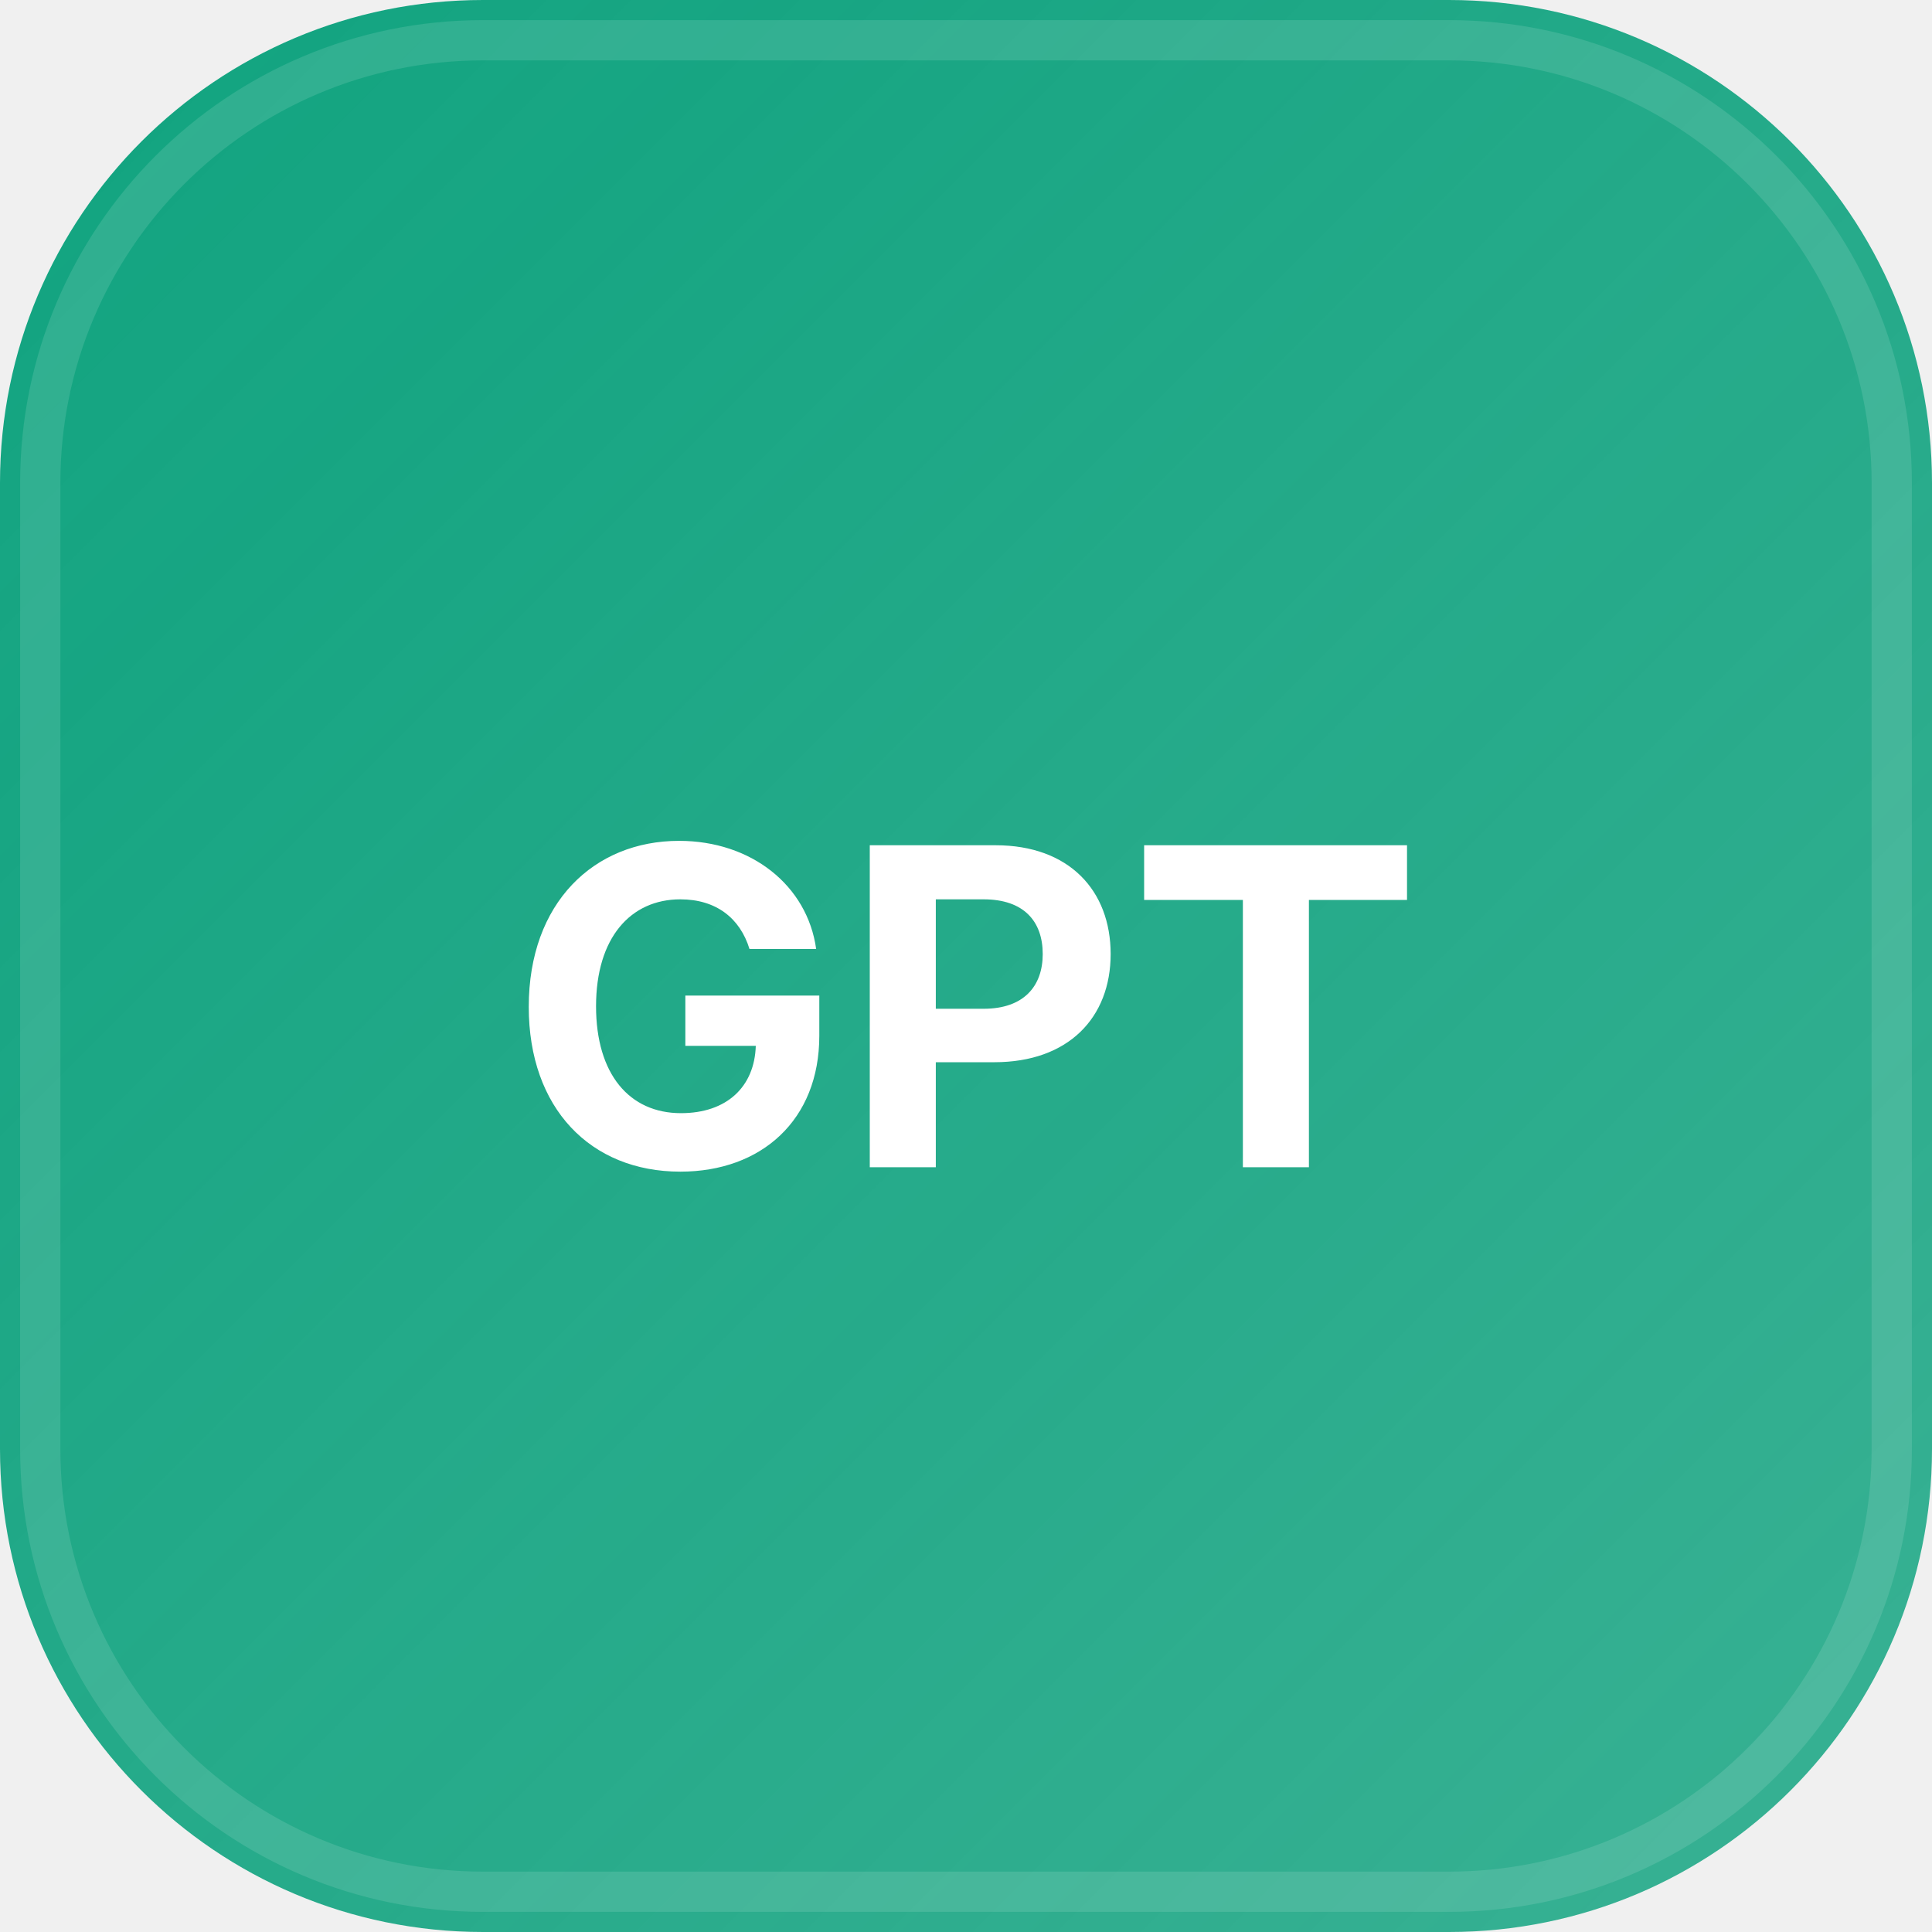
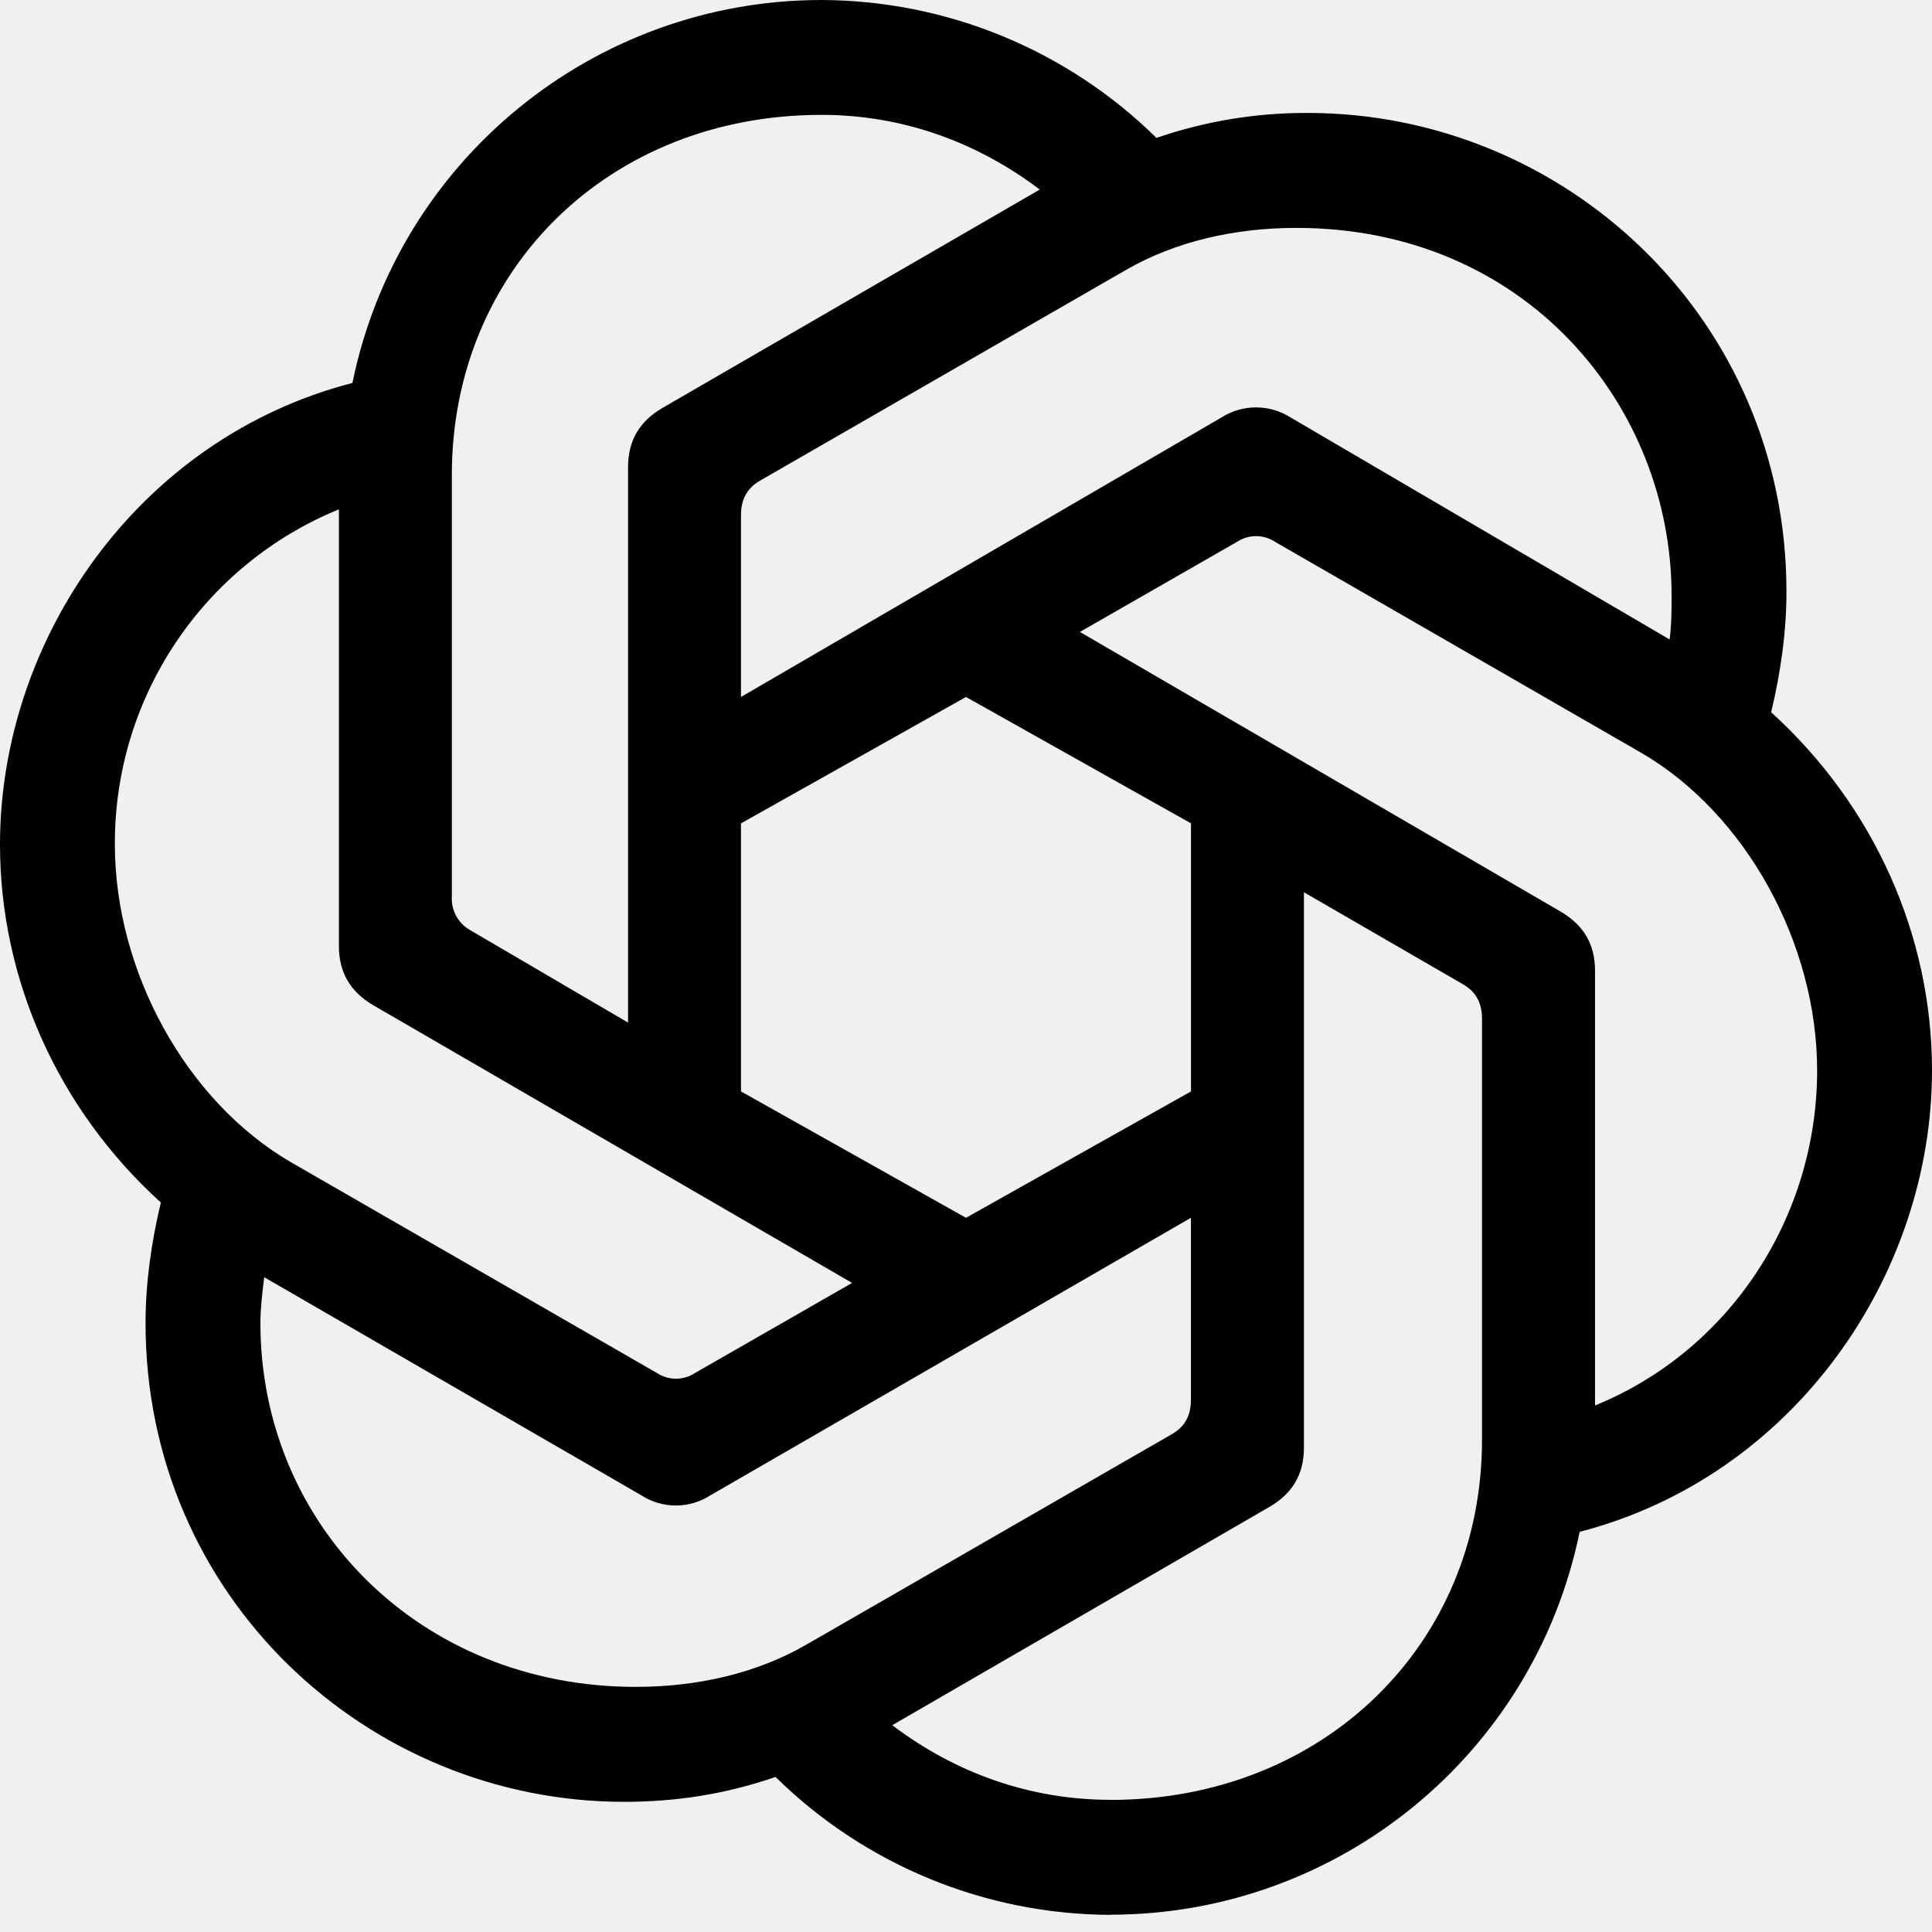
- <svg xmlns="http://www.w3.org/2000/svg" viewBox="0 0 48 48" role="img" aria-label="chatgpt.svg">
-   <defs>
-     <linearGradient id="g-chatgptsvg" x1="0" y1="0" x2="48" y2="48" gradientUnits="userSpaceOnUse">
-       <stop offset="0%" stop-color="#10A37F" stop-opacity="1" />
-       <stop offset="100%" stop-color="#10A37F" stop-opacity="0.82" />
-     </linearGradient>
-   </defs>
-   <rect width="48" height="48" rx="12" fill="url(#g-chatgptsvg)" />
-   <rect x="1" y="1" width="46" height="46" rx="11" fill="none" stroke="rgba(255,255,255,0.12)" />
-   <text x="24" y="29" text-anchor="middle" fill="#FFFFFF" font-family="system-ui,-apple-system,Segoe UI,sans-serif" font-size="11" font-weight="700">GPT</text>
+ <svg xmlns="http://www.w3.org/2000/svg" width="1em" height="1em" fill="currentColor" fill-rule="evenodd" style="flex:none;line-height:1" viewBox="0 0 24 24">
+   <path d="M9.205 8.658v-2.26c0-.19.072-.333.238-.428l4.543-2.616c.619-.357 1.356-.523 2.117-.523 2.854 0 4.662 2.212 4.662 4.566 0 .167 0 .357-.024.547l-4.71-2.759a.8.8 0 0 0-.856 0zm10.609 8.8V12.06c0-.333-.143-.57-.429-.737l-5.97-3.473 1.95-1.118a.43.43 0 0 1 .476 0l4.543 2.617c1.309.76 2.189 2.378 2.189 3.948 0 1.808-1.07 3.473-2.76 4.163zM7.802 12.703l-1.95-1.142a.45.45 0 0 1-.239-.428V5.899c0-2.545 1.95-4.472 4.591-4.472 1 0 1.927.333 2.712.928L8.23 5.067c-.285.166-.428.404-.428.737zM12 15.128l-2.795-1.57v-3.33L12 8.658l2.795 1.57v3.33zm1.796 7.23c-1 0-1.927-.332-2.712-.927l4.686-2.712c.285-.166.428-.404.428-.737v-6.898l1.974 1.142c.167.095.238.238.238.428v5.233c0 2.545-1.974 4.472-4.614 4.472zm-5.637-5.303-4.544-2.617c-1.308-.761-2.188-2.378-2.188-3.948A4.48 4.48 0 0 1 4.21 6.327v5.423c0 .333.143.571.428.738l5.947 3.449-1.95 1.118a.43.43 0 0 1-.476 0m-.262 3.9c-2.688 0-4.662-2.021-4.662-4.519 0-.19.024-.38.047-.57l4.686 2.71a.79.79 0 0 0 .856 0l5.97-3.448v2.26c0 .19-.07.333-.237.428l-4.543 2.616c-.619.357-1.356.523-2.117.523m5.899 2.83a5.95 5.95 0 0 0 5.827-4.756C22.287 18.339 24 15.84 24 13.296c0-1.665-.713-3.282-1.998-4.448.119-.5.19-.999.19-1.498 0-3.401-2.759-5.947-5.946-5.947a5.7 5.7 0 0 0-1.88.31A5.96 5.96 0 0 0 10.205 0a5.95 5.95 0 0 0-5.827 4.757C1.713 5.447 0 7.945 0 10.49c0 1.666.713 3.283 1.998 4.448-.119.5-.19 1-.19 1.499 0 3.401 2.759 5.946 5.946 5.946.642 0 1.26-.095 1.88-.309a5.96 5.96 0 0 0 4.162 1.713z" />
</svg>
